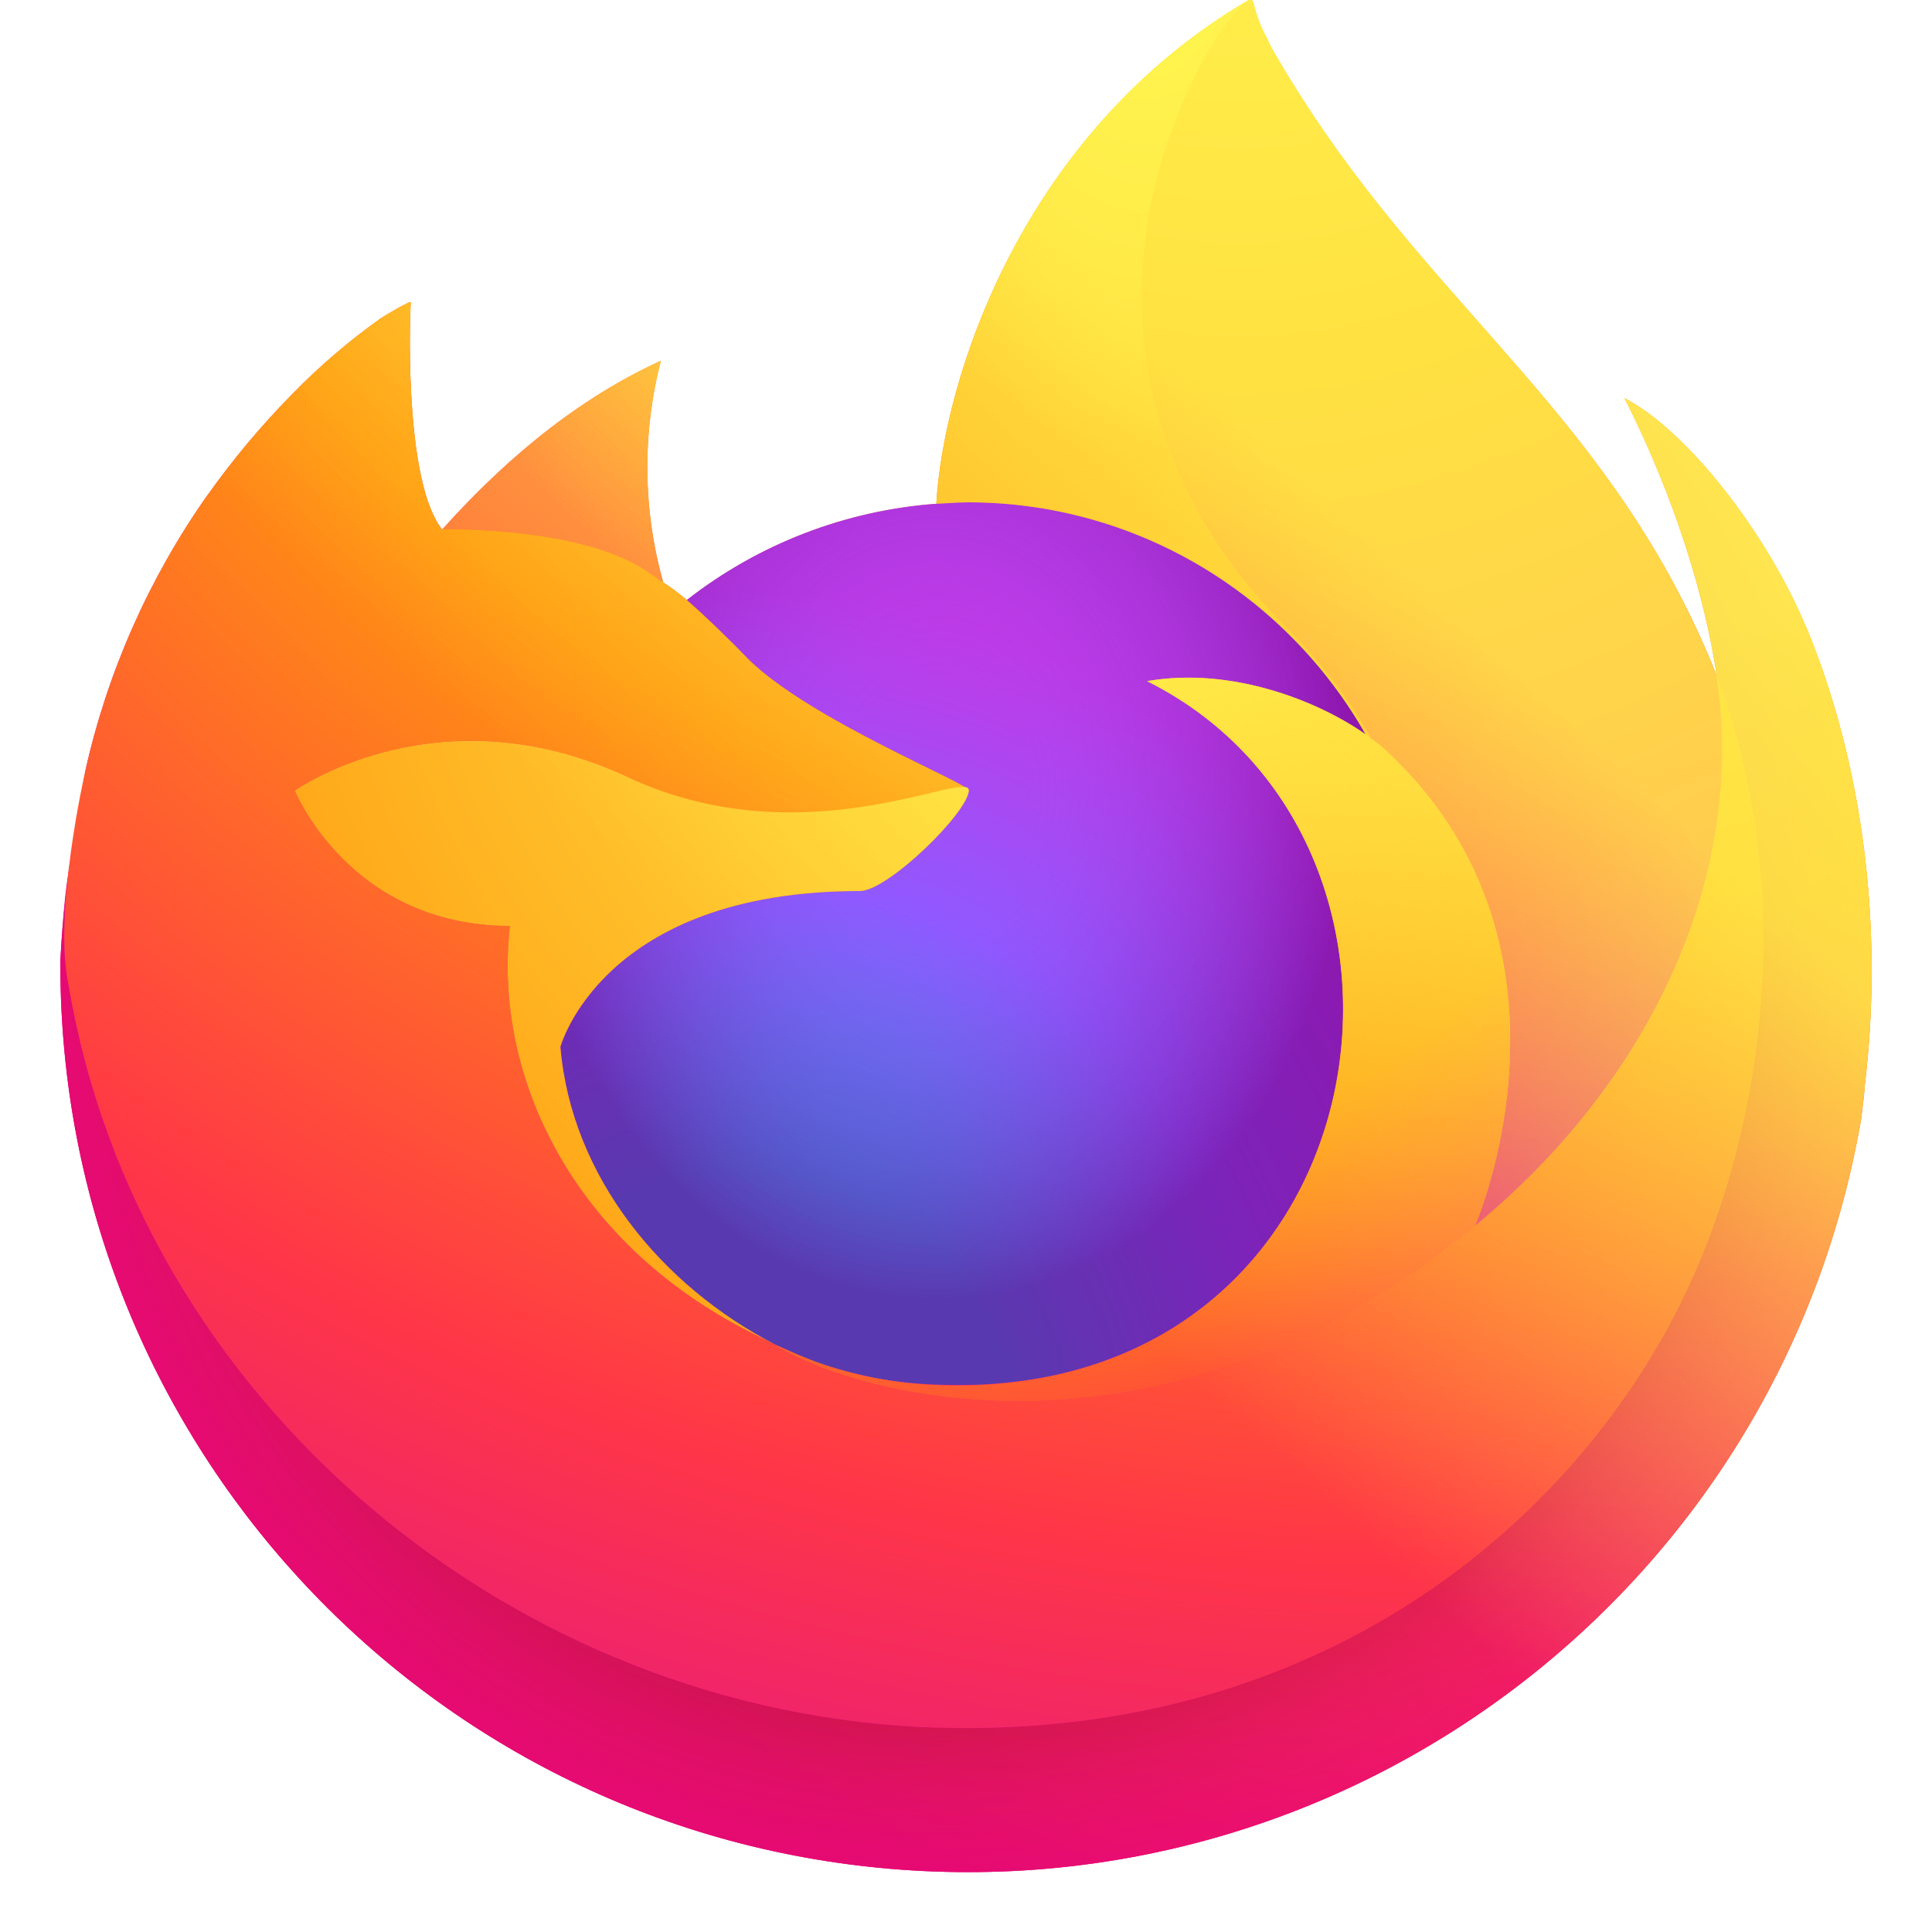
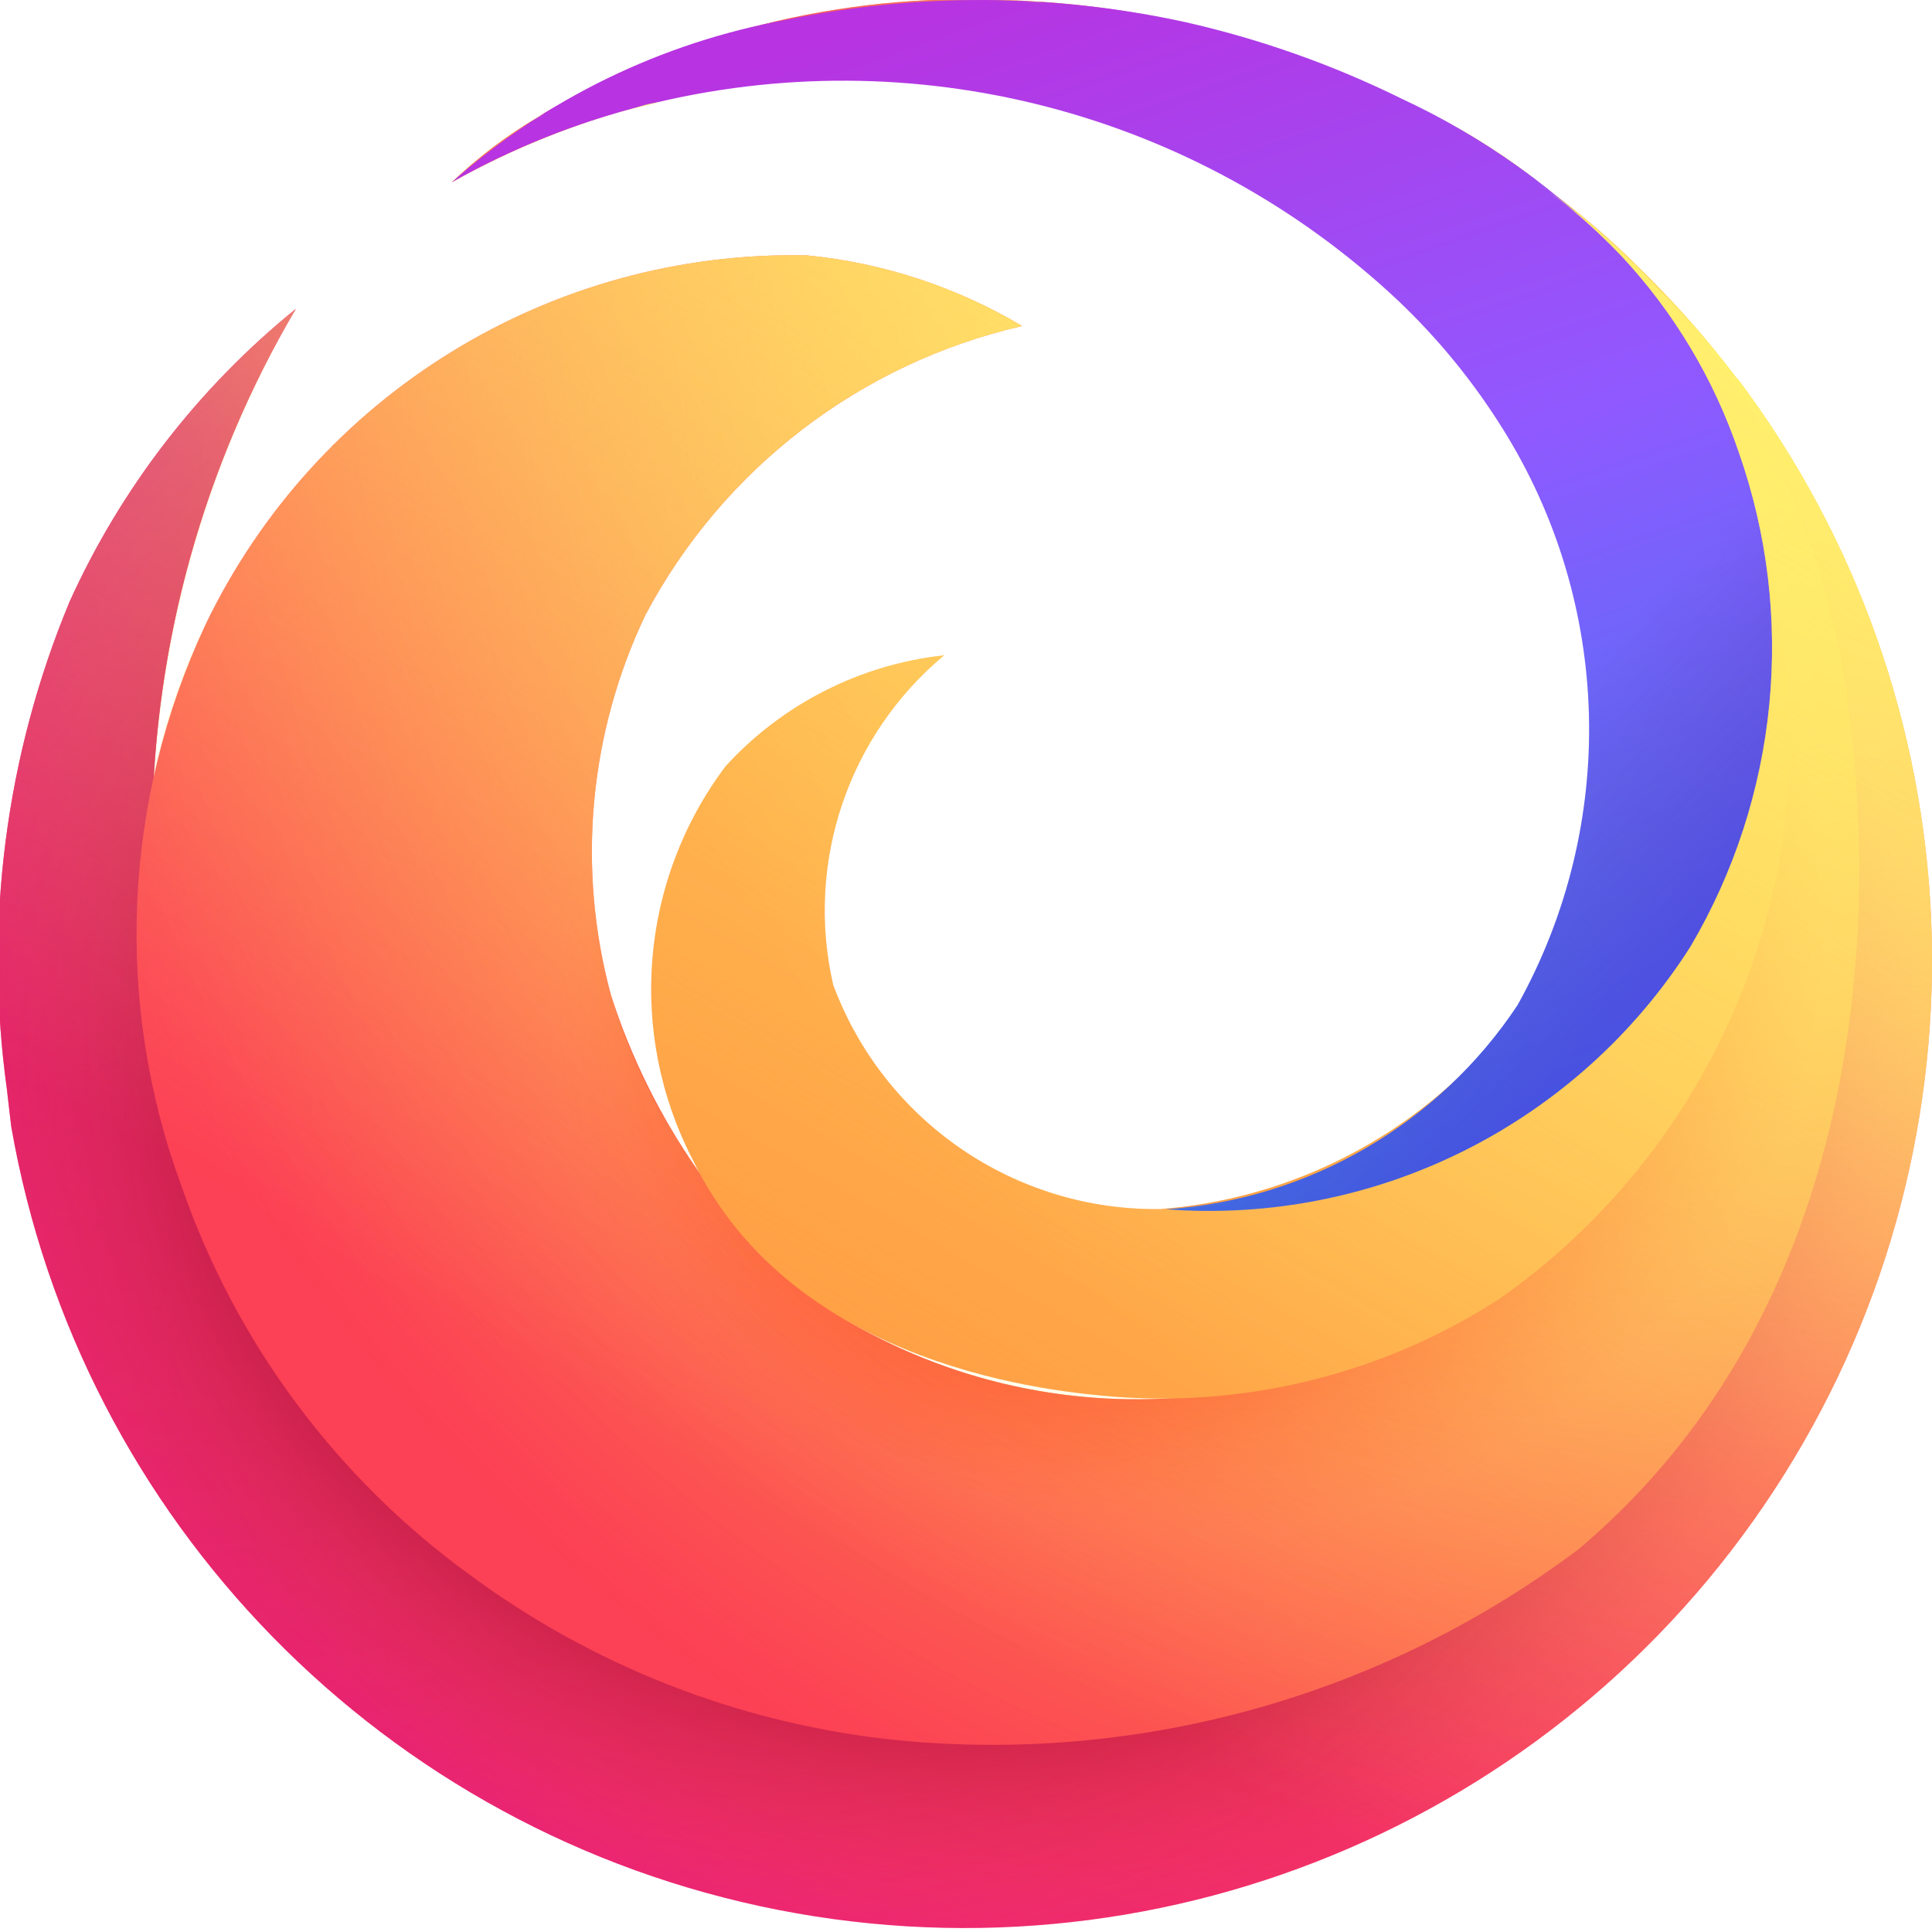
<svg xmlns="http://www.w3.org/2000/svg" width="16" height="16">
  <defs>
-     <radialGradient id="b" cx=".874" cy="-.129" r="1.28" fx=".874" fy="-.129" gradientTransform="matrix(11.95625 0 0 12.20313 3.16 4.871)" gradientUnits="userSpaceOnUse">
-       <stop offset=".13" style="stop-color:#ffbd4f;stop-opacity:1" />
-       <stop offset=".28" style="stop-color:#ff980e;stop-opacity:1" />
-       <stop offset=".47" style="stop-color:#ff3750;stop-opacity:1" />
-       <stop offset=".78" style="stop-color:#eb0878;stop-opacity:1" />
-       <stop offset=".86" style="stop-color:#e50080;stop-opacity:1" />
+     <radialGradient id="a" cx="14.305" cy="3.031" r="18.199" gradientUnits="userSpaceOnUse">
+       <stop offset="0" stop-color="#fff36e" />
+       <stop offset=".5" stop-color="#fc4055" />
+       <stop offset="1" stop-color="#e31587" />
    </radialGradient>
-     <radialGradient id="c" cx=".49" cy=".4" r="1.28" fx=".49" fy=".4" gradientTransform="matrix(12.25516 0 0 12.20313 1.815 3.297)" gradientUnits="userSpaceOnUse">
-       <stop offset=".3" style="stop-color:#960e18;stop-opacity:1" />
-       <stop offset=".35" style="stop-color:#b11927;stop-opacity:.741" />
-       <stop offset=".43" style="stop-color:#db293d;stop-opacity:.341" />
-       <stop offset=".5" style="stop-color:#f5334b;stop-opacity:.09" />
-       <stop offset=".53" style="stop-color:#ff3750;stop-opacity:0" />
+     <radialGradient id="b" cx="1.315" cy="3.784" r="10.76" gradientUnits="userSpaceOnUse">
+       <stop offset=".001" stop-color="#c60084" />
+       <stop offset="1" stop-color="#fc4055" stop-opacity="0" />
    </radialGradient>
-     <radialGradient id="d" cx=".48" cy="-.12" r="1.4" fx=".48" fy="-.12" gradientTransform="matrix(3.60156 0 0 6.11719 7.754 0)" gradientUnits="userSpaceOnUse">
-       <stop offset=".13" style="stop-color:#fff44f;stop-opacity:1" />
-       <stop offset=".53" style="stop-color:#ff980e;stop-opacity:1" />
+     <radialGradient id="c" cx="15.858" cy="1.995" r="21.371" gradientUnits="userSpaceOnUse">
+       <stop offset="0" stop-color="#ffde67" stop-opacity=".6" />
+       <stop offset=".093" stop-color="#ffd966" stop-opacity=".581" />
+       <stop offset=".203" stop-color="#ffca65" stop-opacity=".525" />
+       <stop offset=".321" stop-color="#feb262" stop-opacity=".432" />
+       <stop offset=".446" stop-color="#fe8f5e" stop-opacity=".302" />
+       <stop offset=".573" stop-color="#fd6459" stop-opacity=".137" />
+       <stop offset=".664" stop-color="#fc4055" stop-opacity="0" />
    </radialGradient>
-     <radialGradient id="e" cx=".228" cy="1.101" r="1" fx=".228" fy="1.101" gradientTransform="matrix(6.66797 0 0 7.30469 4.64 4.16)" gradientUnits="userSpaceOnUse">
-       <stop offset=".35" style="stop-color:#3a8ee6;stop-opacity:1" />
-       <stop offset=".67" style="stop-color:#9059ff;stop-opacity:1" />
-       <stop offset="1" style="stop-color:#c139e6;stop-opacity:1" />
+     <radialGradient id="d" cx="8.451" cy="8.902" r="27.546" gradientUnits="userSpaceOnUse">
+       <stop offset=".153" stop-color="#810220" />
+       <stop offset=".167" stop-color="#920b27" stop-opacity=".861" />
+       <stop offset=".216" stop-color="#cb2740" stop-opacity=".398" />
+       <stop offset=".253" stop-color="#ef394f" stop-opacity=".11" />
+       <stop offset=".272" stop-color="#fc4055" stop-opacity="0" />
    </radialGradient>
-     <radialGradient id="f" cx=".52" cy=".33" r=".59" fx=".52" fy=".33" gradientTransform="matrix(6.00117 0 0 7.30469 4.64 4.16)" gradientUnits="userSpaceOnUse">
-       <stop offset=".21" style="stop-color:#9059ff;stop-opacity:0" />
-       <stop offset=".97" style="stop-color:#6e008b;stop-opacity:.6" />
+     <radialGradient id="e" cx="6.368" cy="8.555" r="27.542" gradientUnits="userSpaceOnUse">
+       <stop offset=".113" stop-color="#810220" />
+       <stop offset=".133" stop-color="#920b27" stop-opacity=".861" />
+       <stop offset=".204" stop-color="#cb2740" stop-opacity=".398" />
+       <stop offset=".257" stop-color="#ef394f" stop-opacity=".11" />
+       <stop offset=".284" stop-color="#fc4055" stop-opacity="0" />
    </radialGradient>
-     <radialGradient id="g" cx="2.1" cy="-1" r="2.9" fx="2.1" fy="-1" gradientTransform="matrix(1.82813 0 0 1.83594 3.664 2.988)" gradientUnits="userSpaceOnUse">
-       <stop offset=".1" style="stop-color:#ffe226;stop-opacity:1" />
-       <stop offset=".79" style="stop-color:#ff7139;stop-opacity:1" />
+     <radialGradient id="f" cx="13.937" cy="2.416" r="17.079" gradientUnits="userSpaceOnUse">
+       <stop offset="0" stop-color="#ff9640" />
+       <stop offset=".8" stop-color="#fc4055" />
    </radialGradient>
-     <radialGradient id="h" cx=".84" cy="-.41" r="1.8" fx=".84" fy="-.41" gradientTransform="matrix(13.64453 0 0 11.80469 .57 2.504)" gradientUnits="userSpaceOnUse">
-       <stop offset=".11" style="stop-color:#fff44f;stop-opacity:1" />
-       <stop offset=".46" style="stop-color:#ff980e;stop-opacity:1" />
-       <stop offset=".72" style="stop-color:#ff3647;stop-opacity:1" />
-       <stop offset=".9" style="stop-color:#e31587;stop-opacity:1" />
+     <radialGradient id="g" cx="13.937" cy="2.416" r="17.079" gradientUnits="userSpaceOnUse">
+       <stop offset=".084" stop-color="#ffde67" />
+       <stop offset=".147" stop-color="#ffdc66" stop-opacity=".968" />
+       <stop offset=".246" stop-color="#ffd562" stop-opacity=".879" />
+       <stop offset=".369" stop-color="#ffcb5d" stop-opacity=".734" />
+       <stop offset=".511" stop-color="#ffbc55" stop-opacity=".533" />
+       <stop offset=".667" stop-color="#ffaa4b" stop-opacity=".28" />
+       <stop offset=".822" stop-color="#ff9640" stop-opacity="0" />
    </radialGradient>
-     <radialGradient id="i" cx=".161" cy="-.186" r="3.488" fx=".161" fy="-.186" gradientTransform="matrix(.49161 4.74546 -4.67736 .49877 9.298 -2.593)" gradientUnits="userSpaceOnUse">
-       <stop offset="0" style="stop-color:#fff44f;stop-opacity:1" />
-       <stop offset=".3" style="stop-color:#ff980e;stop-opacity:1" />
-       <stop offset=".57" style="stop-color:#ff3647;stop-opacity:1" />
-       <stop offset=".74" style="stop-color:#e31587;stop-opacity:1" />
+     <radialGradient id="h" cx="10.011" cy="7.729" r="8.36" gradientTransform="matrix(.247 .969 -1.011 .258 15.352 -3.965)" gradientUnits="userSpaceOnUse">
+       <stop offset=".363" stop-color="#fc4055" />
+       <stop offset=".443" stop-color="#fd604d" stop-opacity=".633" />
+       <stop offset=".545" stop-color="#fe8644" stop-opacity=".181" />
+       <stop offset=".59" stop-color="#ff9640" stop-opacity="0" />
    </radialGradient>
-     <radialGradient id="j" cx=".189" cy="-.425" r="2.384" fx=".189" fy="-.425" gradientTransform="matrix(6.09766 0 0 5.96094 6.406 5.64)" gradientUnits="userSpaceOnUse">
-       <stop offset=".14" style="stop-color:#fff44f;stop-opacity:1" />
-       <stop offset=".48" style="stop-color:#ff980e;stop-opacity:1" />
-       <stop offset=".66" style="stop-color:#ff3647;stop-opacity:1" />
-       <stop offset=".9" style="stop-color:#e31587;stop-opacity:1" />
+     <radialGradient id="i" cx="8.575" cy="8.439" r="8.353" gradientUnits="userSpaceOnUse">
+       <stop offset=".216" stop-color="#fc4055" stop-opacity=".8" />
+       <stop offset=".267" stop-color="#fd5251" stop-opacity=".633" />
+       <stop offset=".41" stop-color="#fe8345" stop-opacity=".181" />
+       <stop offset=".474" stop-color="#ff9640" stop-opacity="0" />
    </radialGradient>
-     <radialGradient id="k" cx="1.593" cy="-.447" r="3.131" fx="1.593" fy="-.447" gradientTransform="matrix(5.58203 0 0 4.6914 2.441 6.438)" gradientUnits="userSpaceOnUse">
-       <stop offset=".09" style="stop-color:#fff44f;stop-opacity:1" />
-       <stop offset=".63" style="stop-color:#ff980e;stop-opacity:1" />
+     <radialGradient id="j" cx="17.326" cy=".487" r="28.887" gradientUnits="userSpaceOnUse">
+       <stop offset=".054" stop-color="#fff36e" />
+       <stop offset=".457" stop-color="#ff9640" />
+       <stop offset=".639" stop-color="#ff9640" />
    </radialGradient>
-     <linearGradient id="a" x1=".873" x2=".094" y1=".155" y2=".931" gradientTransform="matrix(14.94531 0 0 15.5 .5 0)" gradientUnits="userSpaceOnUse">
-       <stop offset=".05" style="stop-color:#fff44f;stop-opacity:1" />
-       <stop offset=".37" style="stop-color:#ff980e;stop-opacity:1" />
-       <stop offset=".53" style="stop-color:#ff3647;stop-opacity:1" />
-       <stop offset=".7" style="stop-color:#e31587;stop-opacity:1" />
+     <linearGradient id="k" x1="8.117" y1="-.134" x2="12.46" y2="12.441" gradientUnits="userSpaceOnUse">
+       <stop offset="0" stop-color="#b833e1" />
+       <stop offset=".371" stop-color="#9059ff" />
+       <stop offset=".614" stop-color="#5b6df8" />
+       <stop offset="1" stop-color="#0090ed" />
    </linearGradient>
-     <linearGradient id="l" x1=".8" x2=".18" y1=".14" y2=".84" gradientTransform="matrix(14.94531 0 0 15.5 .5 0)" gradientUnits="userSpaceOnUse">
-       <stop offset=".17" style="stop-color:#fff44f;stop-opacity:.8" />
-       <stop offset=".6" style="stop-color:#fff44f;stop-opacity:0" />
+     <linearGradient id="l" x1="5.542" y1=".065" x2="13.614" y2="8.137" gradientUnits="userSpaceOnUse">
+       <stop offset=".805" stop-color="#722291" stop-opacity="0" />
+       <stop offset="1" stop-color="#592acb" stop-opacity=".5" />
+     </linearGradient>
+     <linearGradient id="m" x1="11.836" y1="1.378" x2="3.632" y2="15.587" gradientUnits="userSpaceOnUse">
+       <stop offset="0" stop-color="#fff36e" stop-opacity=".8" />
+       <stop offset=".094" stop-color="#fff36e" stop-opacity=".699" />
+       <stop offset=".752" stop-color="#fff36e" stop-opacity="0" />
    </linearGradient>
  </defs>
-   <path d="M14.96 5.2c-.327-.786-.987-1.634-1.507-1.903.422.828.668 1.66.762 2.281v.012c-.848-2.117-2.29-2.969-3.465-4.828-.059-.094-.117-.188-.176-.29a1.19 1.19 0 0 1-.082-.156A1.138 1.138 0 0 1 10.38.02c0-.008-.008-.016-.02-.02h-.011l-.004.004c-.004 0-.004 0-.008.004.004-.004.004-.004.004-.008-1.887 1.105-2.527 3.152-2.586 4.172a3.807 3.807 0 0 0-2.066.797c-.063-.051-.125-.102-.196-.145a3.527 3.527 0 0 1-.02-1.836c-.769.352-1.37.907-1.808 1.395H3.66c-.297-.375-.273-1.621-.258-1.88-.004-.015-.222.114-.25.134a5.38 5.38 0 0 0-.734.629 6.846 6.846 0 0 0-.703.84v.003-.004A6.387 6.387 0 0 0 .707 6.383c-.004.015-.004.031-.008.047a9.017 9.017 0 0 0-.074.468c0 .008 0 .012-.004.02-.062.34-.105.687-.121 1.035v.04a7.511 7.511 0 0 0 14.914 1.269c.012-.098.024-.192.031-.29.153-1.288-.015-2.64-.484-3.773Zm-8.655 5.878c.035.016.066.035.101.05h.008c-.039-.015-.074-.034-.11-.05Zm1.718-4.531Zm6.192-.957v-.004.008Zm0 0" style="stroke:none;fill-rule:nonzero;fill:url(#a)" />
-   <path d="M14.96 5.2c-.327-.786-.987-1.634-1.507-1.903.422.828.668 1.66.762 2.281v.016c.71 1.918.324 3.87-.235 5.066-.859 1.848-2.94 3.738-6.203 3.649-3.523-.102-6.629-2.715-7.207-6.141-.105-.54 0-.813.051-1.25C.56 7.254.535 7.352.5 7.953v.04a7.511 7.511 0 0 0 14.914 1.269c.012-.098.024-.192.031-.29.153-1.288-.015-2.64-.484-3.773Zm0 0" style="stroke:none;fill-rule:nonzero;fill:url(#b)" />
-   <path d="M14.96 5.2c-.327-.786-.987-1.634-1.507-1.903.422.828.668 1.66.762 2.281v.016c.71 1.918.324 3.87-.235 5.066-.859 1.848-2.94 3.738-6.203 3.649-3.523-.102-6.629-2.715-7.207-6.141-.105-.54 0-.813.051-1.25C.56 7.254.535 7.352.5 7.953v.04a7.511 7.511 0 0 0 14.914 1.269c.012-.098.024-.192.031-.29.153-1.288-.015-2.64-.484-3.773Zm0 0" style="stroke:none;fill-rule:nonzero;fill:url(#c)" />
-   <path d="M11.309 6.082c.02.012.03.023.046.035a4.047 4.047 0 0 0-.695-.91c-2.336-2.336-.613-5.062-.324-5.2.004-.003.004-.003.004-.007-1.887 1.105-2.527 3.152-2.586 4.172.09-.004.176-.012.266-.012 1.406 0 2.632.774 3.289 1.922Zm0 0" style="stroke:none;fill-rule:nonzero;fill:url(#d)" />
-   <path d="M8.023 6.547c-.011.187-.671.832-.902.832-2.137 0-2.48 1.293-2.48 1.293.093 1.086.851 1.98 1.765 2.457l.13.059c.07.03.144.062.218.09.316.113.644.175.976.187 3.747.176 4.47-4.473 1.77-5.824.691-.121 1.41.16 1.809.441a3.787 3.787 0 0 0-3.29-1.922c-.09 0-.175.008-.265.012a3.807 3.807 0 0 0-2.066.797c.117.097.246.226.515.496.512.5 1.817 1.02 1.82 1.082Zm0 0" style="stroke:none;fill-rule:nonzero;fill:url(#e)" />
-   <path d="M8.023 6.547c-.011.187-.671.832-.902.832-2.137 0-2.48 1.293-2.48 1.293.093 1.086.851 1.98 1.765 2.457l.13.059c.07.03.144.062.218.09.316.113.644.175.976.187 3.747.176 4.47-4.473 1.77-5.824.691-.121 1.41.16 1.809.441a3.787 3.787 0 0 0-3.29-1.922c-.09 0-.175.008-.265.012a3.807 3.807 0 0 0-2.066.797c.117.097.246.226.515.496.512.5 1.817 1.02 1.82 1.082Zm0 0" style="stroke:none;fill-rule:nonzero;fill:url(#f)" />
-   <path d="m5.34 4.719.152.105a3.527 3.527 0 0 1-.02-1.836c-.769.352-1.37.907-1.808 1.395.04 0 1.125-.02 1.676.336Zm0 0" style="stroke:none;fill-rule:nonzero;fill:url(#g)" />
-   <path d="M.57 8.168c.578 3.426 3.684 6.039 7.207 6.14 3.262.09 5.344-1.8 6.203-3.648.56-1.195.946-3.148.235-5.066v-.016.012c.265 1.738-.617 3.426-2 4.562l-.004.012c-2.695 2.195-5.277 1.324-5.797.969-.039-.02-.074-.04-.11-.055-1.574-.754-2.222-2.183-2.081-3.41-1.328 0-1.782-1.121-1.782-1.121s1.192-.848 2.762-.11c1.457.684 2.82.11 2.82.11-.003-.059-1.308-.582-1.82-1.082a8.824 8.824 0 0 0-.516-.496c-.062-.051-.125-.102-.195-.145a45237 45237 0 0 0-.152-.105c-.55-.356-1.637-.336-1.676-.336H3.66c-.297-.375-.273-1.621-.258-1.88-.004-.015-.222.114-.25.134a5.38 5.38 0 0 0-.734.629 6.846 6.846 0 0 0-.703.84v.003-.004A6.387 6.387 0 0 0 .707 6.383c-.004.015-.27 1.18-.137 1.785Zm0 0" style="stroke:none;fill-rule:nonzero;fill:url(#h)" />
-   <path d="M10.66 5.207c.274.27.508.574.695.91.043.031.082.059.114.09 1.703 1.57.812 3.79.746 3.945 1.383-1.136 2.265-2.824 2-4.562-.848-2.117-2.29-2.969-3.465-4.828-.059-.094-.117-.188-.176-.29a1.19 1.19 0 0 1-.082-.156A1.138 1.138 0 0 1 10.38.02c0-.008-.008-.016-.02-.02h-.011l-.004.004c-.004 0-.004 0-.008.004-.29.137-2.012 2.863.324 5.199Zm0 0" style="stroke:none;fill-rule:nonzero;fill:url(#i)" />
-   <path d="M11.469 6.207c-.031-.031-.07-.059-.114-.09-.015-.012-.027-.023-.046-.035-.399-.281-1.118-.562-1.809-.441 2.7 1.351 1.977 6-1.77 5.828a3.358 3.358 0 0 1-.976-.192 3.658 3.658 0 0 1-.219-.09l-.129-.058c.004 0 .004 0 .008.004.52.355 3.102 1.226 5.797-.969l.004-.012c.066-.156.957-2.375-.746-3.945Zm0 0" style="stroke:none;fill-rule:nonzero;fill:url(#j)" />
-   <path d="M4.64 8.672s.344-1.293 2.481-1.293c.23 0 .89-.645.902-.832.012-.188-1.363.574-2.82-.11-1.57-.738-2.762.11-2.762.11s.454 1.121 1.782 1.121c-.141 1.227.507 2.656 2.082 3.41.035.016.066.035.101.05-.914-.476-1.672-1.37-1.765-2.456Zm0 0" style="stroke:none;fill-rule:nonzero;fill:url(#k)" />
-   <path d="M14.96 5.2c-.327-.786-.987-1.634-1.507-1.903.422.828.668 1.66.762 2.281v.012c-.848-2.117-2.29-2.969-3.465-4.828-.059-.094-.117-.188-.176-.29a1.19 1.19 0 0 1-.082-.156A1.138 1.138 0 0 1 10.38.02c0-.008-.008-.016-.02-.02h-.011l-.004.004c-.004 0-.004 0-.008.004.004-.004.004-.004.004-.008-1.887 1.105-2.527 3.152-2.586 4.172.09-.004.176-.012.266-.012 1.406 0 2.632.774 3.289 1.922-.399-.281-1.118-.562-1.809-.441 2.7 1.351 1.977 6-1.77 5.828a3.358 3.358 0 0 1-.976-.192 3.658 3.658 0 0 1-.219-.09l-.129-.058c.004 0 .004 0 .008.004-.039-.02-.074-.04-.11-.055.036.016.067.035.102.05-.914-.476-1.672-1.37-1.77-2.456 0 0 .348-1.293 2.485-1.293.23 0 .89-.645.902-.832-.003-.059-1.308-.582-1.82-1.082a8.824 8.824 0 0 0-.516-.496c-.062-.051-.125-.102-.195-.145a3.527 3.527 0 0 1-.02-1.836c-.769.352-1.37.907-1.808 1.395H3.66c-.297-.375-.277-1.621-.258-1.88-.004-.015-.222.114-.25.134a5.38 5.38 0 0 0-.734.629 6.846 6.846 0 0 0-.703.84v.003-.004A6.387 6.387 0 0 0 .707 6.383c-.004.015-.004.031-.008.047a8.615 8.615 0 0 0-.086.476c-.004.004 0-.008 0 0A8.493 8.493 0 0 0 .5 7.953v.04a7.511 7.511 0 0 0 14.914 1.269c.012-.098.024-.192.031-.29.153-1.288-.015-2.64-.484-3.773Zm-.745.386v.008Zm0 0" style="stroke:none;fill-rule:nonzero;fill:url(#l)" />
+   <g style="isolation:isolate">
+     <path d="M14.389 3.14A7.894 7.894 0 0 0 8.318 0a7 7 0 0 0-3.867.97A7.472 7.472 0 0 1 8.059.1a7.1 7.1 0 0 1 7.071 6.087 7 7 0 0 1-6.9 8.2 7.151 7.151 0 0 1-3.949-1.127C1.268 11.3 1.258 7.441 1.26 6.825a8.626 8.626 0 0 1 1.189-4.266A6.656 6.656 0 0 0 .576 4.984a7.734 7.734 0 0 0-.519 4.035c.012.1.023.207.036.31a8.013 8.013 0 1 0 14.3-6.189z" fill="url(#a)" />
+     <path d="M14.389 3.14A7.894 7.894 0 0 0 8.318 0a7 7 0 0 0-3.867.97A7.472 7.472 0 0 1 8.059.1a7.1 7.1 0 0 1 7.071 6.087 7 7 0 0 1-6.9 8.2 7.151 7.151 0 0 1-3.949-1.127C1.268 11.3 1.258 7.441 1.26 6.825a8.626 8.626 0 0 1 1.189-4.266A6.656 6.656 0 0 0 .576 4.984a7.734 7.734 0 0 0-.519 4.035c.012.1.023.207.036.31a8.013 8.013 0 1 0 14.3-6.189z" fill="url(#b)" opacity=".67" />
+     <path d="M14.389 3.14A7.894 7.894 0 0 0 8.318 0a7 7 0 0 0-3.867.97A7.472 7.472 0 0 1 8.059.1a7.1 7.1 0 0 1 7.071 6.087 7 7 0 0 1-6.9 8.2 7.151 7.151 0 0 1-3.949-1.127C1.268 11.3 1.258 7.441 1.26 6.825a8.626 8.626 0 0 1 1.189-4.266A6.656 6.656 0 0 0 .576 4.984a7.734 7.734 0 0 0-.519 4.035c.012.1.023.207.036.31a8.013 8.013 0 1 0 14.3-6.189z" fill="url(#c)" />
+     <path d="M14.389 3.14A7.894 7.894 0 0 0 8.318 0a7 7 0 0 0-3.867.97A7.472 7.472 0 0 1 8.059.1a7.1 7.1 0 0 1 7.071 6.087 7 7 0 0 1-6.9 8.2 7.151 7.151 0 0 1-3.949-1.127C1.268 11.3 1.258 7.441 1.26 6.825a8.626 8.626 0 0 1 1.189-4.266A6.656 6.656 0 0 0 .576 4.984a7.734 7.734 0 0 0-.519 4.035c.012.1.023.207.036.31a8.013 8.013 0 1 0 14.3-6.189z" fill="url(#d)" />
+     <path d="M14.389 3.14A7.894 7.894 0 0 0 8.318 0a7 7 0 0 0-3.867.97A7.472 7.472 0 0 1 8.059.1a7.1 7.1 0 0 1 7.071 6.087 7 7 0 0 1-6.9 8.2 7.151 7.151 0 0 1-3.949-1.127C1.268 11.3 1.258 7.441 1.26 6.825a8.626 8.626 0 0 1 1.189-4.266A6.656 6.656 0 0 0 .576 4.984a7.734 7.734 0 0 0-.519 4.035c.012.1.023.207.036.31a8.013 8.013 0 1 0 14.3-6.189z" fill="url(#e)" />
+     <path d="M15.325 5.965C14.875 1.9 11.253.078 8.059.1a7.765 7.765 0 0 0-3.608.872 3.913 3.913 0 0 0-.712.54c.026-.021.1-.085.23-.172l.013-.009.011-.007A5.337 5.337 0 0 1 5.531.609 8.713 8.713 0 0 1 8.168.3a6.65 6.65 0 0 1 6.25 6.4 4.818 4.818 0 0 1-4.58 4.869 4.731 4.731 0 0 1-2.967-.72A5.425 5.425 0 0 1 5.06 8.242a4.552 4.552 0 0 1 .285-3.149A4.726 4.726 0 0 1 8.464 2.7a4.3 4.3 0 0 0-1.782-.585A5.4 5.4 0 0 0 1.7 5.177a6.035 6.035 0 0 0-.2 4.638 6.683 6.683 0 0 0 2.4 3.234A7.177 7.177 0 0 0 7.326 14.4s.153.018.309.029a8.085 8.085 0 0 0 5.439-1.6c2.811-2.377 2.315-6.285 2.251-6.864z" fill="url(#f)" />
+     <path d="M15.325 5.965C14.875 1.9 11.253.078 8.059.1a7.765 7.765 0 0 0-3.608.872 3.913 3.913 0 0 0-.712.54c.026-.021.1-.085.23-.172l.013-.009.011-.007A5.337 5.337 0 0 1 5.531.609 8.713 8.713 0 0 1 8.168.3a6.65 6.65 0 0 1 6.25 6.4 4.818 4.818 0 0 1-4.58 4.869 4.731 4.731 0 0 1-2.967-.72A5.425 5.425 0 0 1 5.06 8.242a4.552 4.552 0 0 1 .285-3.149A4.726 4.726 0 0 1 8.464 2.7a4.3 4.3 0 0 0-1.782-.585A5.4 5.4 0 0 0 1.7 5.177a6.035 6.035 0 0 0-.2 4.638 6.683 6.683 0 0 0 2.4 3.234A7.177 7.177 0 0 0 7.326 14.4s.153.018.309.029a8.085 8.085 0 0 0 5.439-1.6c2.811-2.377 2.315-6.285 2.251-6.864z" fill="url(#g)" />
+     <path d="M15.325 5.965C14.875 1.9 11.253.078 8.059.1a7.765 7.765 0 0 0-3.608.872 3.913 3.913 0 0 0-.712.54c.026-.021.1-.085.23-.172l.013-.009.011-.007A5.337 5.337 0 0 1 5.531.609 8.713 8.713 0 0 1 8.168.3a6.65 6.65 0 0 1 6.25 6.4 4.818 4.818 0 0 1-4.58 4.869 4.731 4.731 0 0 1-2.967-.72A5.425 5.425 0 0 1 5.06 8.242a4.552 4.552 0 0 1 .285-3.149A4.726 4.726 0 0 1 8.464 2.7a4.3 4.3 0 0 0-1.782-.585A5.4 5.4 0 0 0 1.7 5.177a6.035 6.035 0 0 0-.2 4.638 6.683 6.683 0 0 0 2.4 3.234A7.177 7.177 0 0 0 7.326 14.4s.153.018.309.029a8.085 8.085 0 0 0 5.439-1.6c2.811-2.377 2.315-6.285 2.251-6.864z" style="mix-blend-mode:multiply" opacity=".53" fill="url(#h)" />
+     <path d="M15.325 5.965C14.875 1.9 11.253.078 8.059.1a7.765 7.765 0 0 0-3.608.872 3.913 3.913 0 0 0-.712.54c.026-.021.1-.085.23-.172l.013-.009.011-.007A5.337 5.337 0 0 1 5.531.609 8.713 8.713 0 0 1 8.168.3a6.65 6.65 0 0 1 6.25 6.4 4.818 4.818 0 0 1-4.58 4.869 4.731 4.731 0 0 1-2.967-.72A5.425 5.425 0 0 1 5.06 8.242a4.552 4.552 0 0 1 .285-3.149A4.726 4.726 0 0 1 8.464 2.7a4.3 4.3 0 0 0-1.782-.585A5.4 5.4 0 0 0 1.7 5.177a6.035 6.035 0 0 0-.2 4.638 6.683 6.683 0 0 0 2.4 3.234A7.177 7.177 0 0 0 7.326 14.4s.153.018.309.029a8.085 8.085 0 0 0 5.439-1.6c2.811-2.377 2.315-6.285 2.251-6.864z" style="mix-blend-mode:multiply" opacity=".53" fill="url(#i)" />
+     <path d="M9.24 11.568a5.148 5.148 0 0 0 3.183-.815 5.67 5.67 0 0 0 2.39-4.234C14.957 3.381 13.094 0 8.168.3a8.713 8.713 0 0 0-2.637.309 5.745 5.745 0 0 0-1.538.715l-.011.007-.013.009c-.076.054-.151.11-.224.168a6.7 6.7 0 0 1 4.2-.787c2.827.371 5.413 2.571 5.413 5.475a4.076 4.076 0 0 1-3.747 3.817A2.849 2.849 0 0 1 6.9 8.156a2.75 2.75 0 0 1 .919-2.729 2.875 2.875 0 0 0-1.81.919A3.07 3.07 0 0 0 5.735 9.6c.84 1.746 3.031 1.929 3.505 1.968z" fill="url(#j)" />
+     <path d="M14.4 3.745a4.5 4.5 0 0 0-.976-1.629 6.056 6.056 0 0 0-1.819-1.3A8.086 8.086 0 0 0 9.82.184 7.96 7.96 0 0 0 6.507.165a5.727 5.727 0 0 0-2.768 1.346 6.415 6.415 0 0 1 1.606-.64 6.712 6.712 0 0 1 6.234 1.619 5.417 5.417 0 0 1 .866 1.061 4.693 4.693 0 0 1 .123 4.773 3.8 3.8 0 0 1-2.914 1.691A4.726 4.726 0 0 0 14 7.839a4.88 4.88 0 0 0 .4-4.094z" fill="url(#k)" />
+     <path d="M14.4 3.745a4.5 4.5 0 0 0-.976-1.629 6.056 6.056 0 0 0-1.819-1.3A8.086 8.086 0 0 0 9.82.184 7.96 7.96 0 0 0 6.507.165a5.727 5.727 0 0 0-2.768 1.346 6.415 6.415 0 0 1 1.606-.64 6.712 6.712 0 0 1 6.234 1.619 5.417 5.417 0 0 1 .866 1.061 4.693 4.693 0 0 1 .123 4.773 3.8 3.8 0 0 1-2.914 1.691A4.726 4.726 0 0 0 14 7.839a4.88 4.88 0 0 0 .4-4.094z" fill="url(#l)" />
+     <path d="M8.318 0h-.073c.134 0 .269.013.4.022C8.538.021 8.429 0 8.318 0zM3.747 1.5a3.951 3.951 0 0 1 .453-.359 3.547 3.547 0 0 0-.453.364zm1.7-.653c-.032.008-.066.01-.1.019-.07.022-.147.046-.223.068.101-.029.209-.056.319-.082zm-1.7.658zm0 0zM14.389 3.14a8.12 8.12 0 0 0-.675-.77 6.368 6.368 0 0 0-.747-.677c-.072-.063-.156-.116-.233-.176a5.136 5.136 0 0 1 .693.6 4.5 4.5 0 0 1 .973 1.628 4.88 4.88 0 0 1-.4 4.094 4.723 4.723 0 0 1-4.342 2.175 2.609 2.609 0 0 0 .578-.07 2.81 2.81 0 0 1-.625.069A2.849 2.849 0 0 1 6.9 8.156a2.749 2.749 0 0 1 .919-2.729 2.875 2.875 0 0 0-1.81.919A3.07 3.07 0 0 0 5.735 9.6c.03.062.073.109.107.167a4.744 4.744 0 0 1-.782-1.525 4.552 4.552 0 0 1 .285-3.149A4.726 4.726 0 0 1 8.464 2.7a4.3 4.3 0 0 0-1.782-.585A5.4 5.4 0 0 0 1.7 5.177a5.133 5.133 0 0 0-.414 1.17 8.715 8.715 0 0 1 1.163-3.788A6.656 6.656 0 0 0 .576 4.984a7.734 7.734 0 0 0-.519 4.035c.012.1.023.207.036.31a8.013 8.013 0 1 0 14.3-6.189zM4.541.923c-.026.016-.065.033-.09.049.011-.007.025-.011.036-.018s.037-.02.054-.031zm-.09.049c-.017.01-.028.019-.044.029.025-.016.053-.03.079-.046a.378.378 0 0 0-.035.017z" fill="url(#m)" />
+   </g>
</svg>
